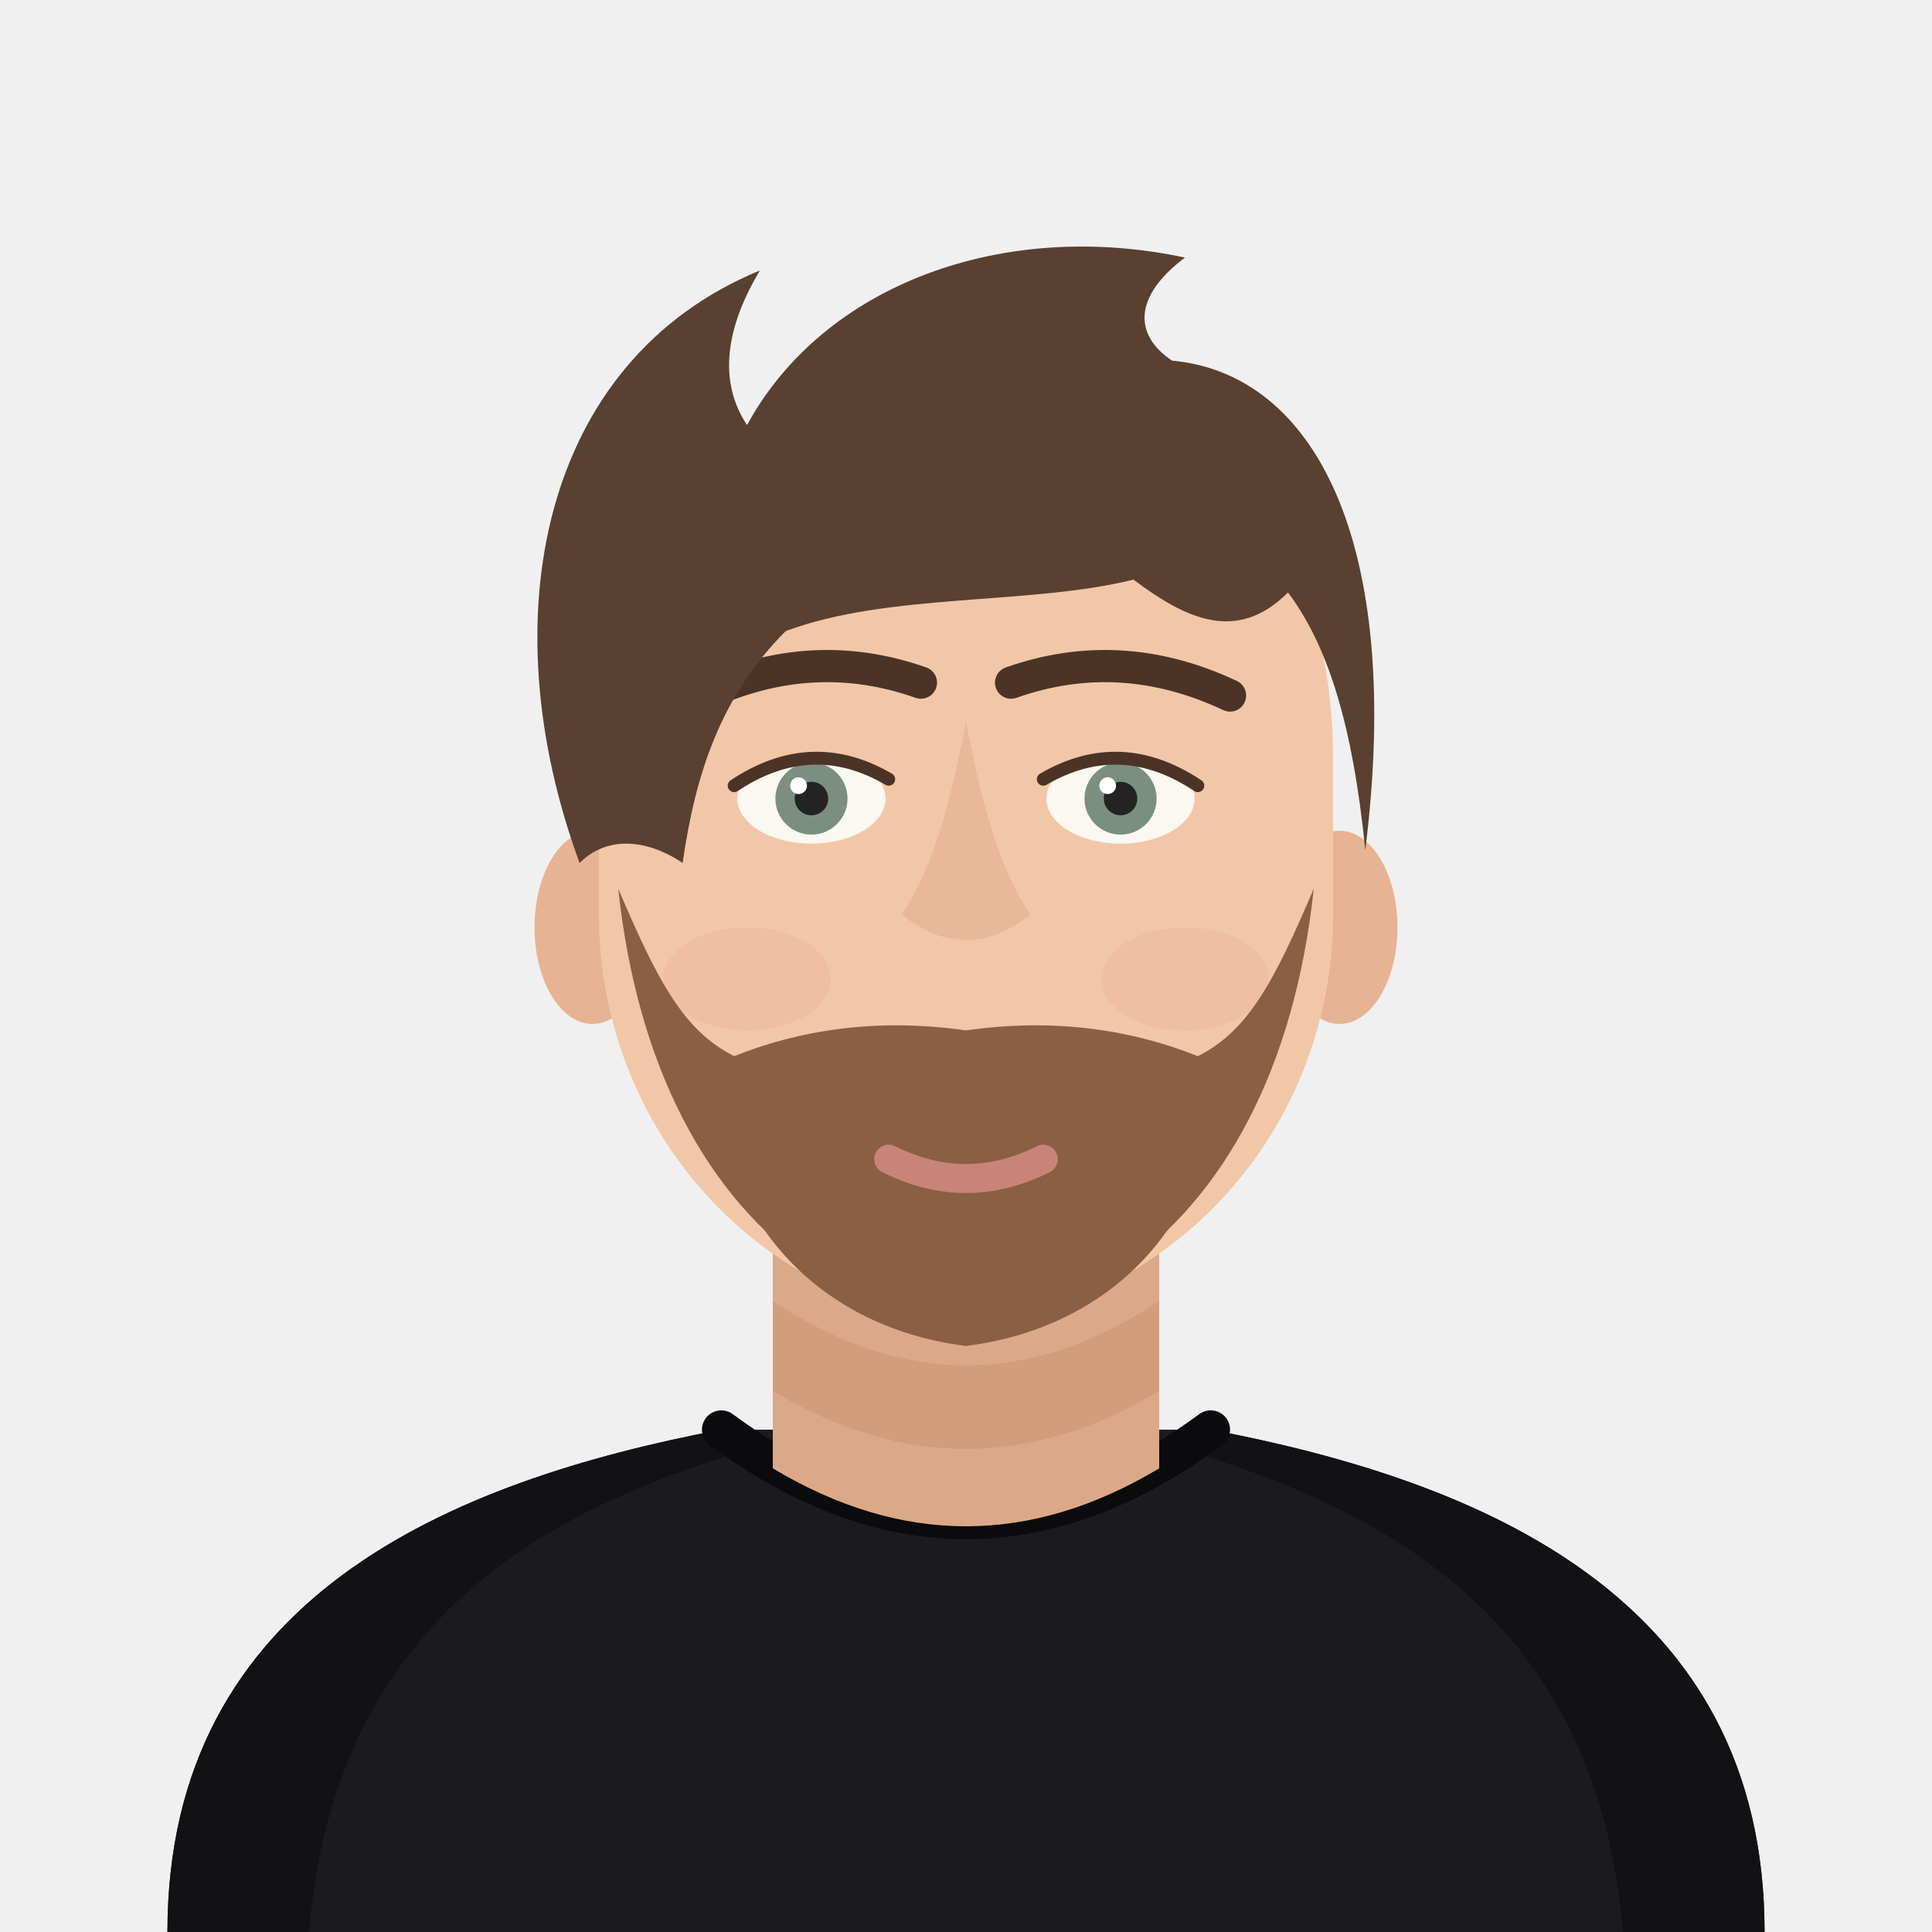
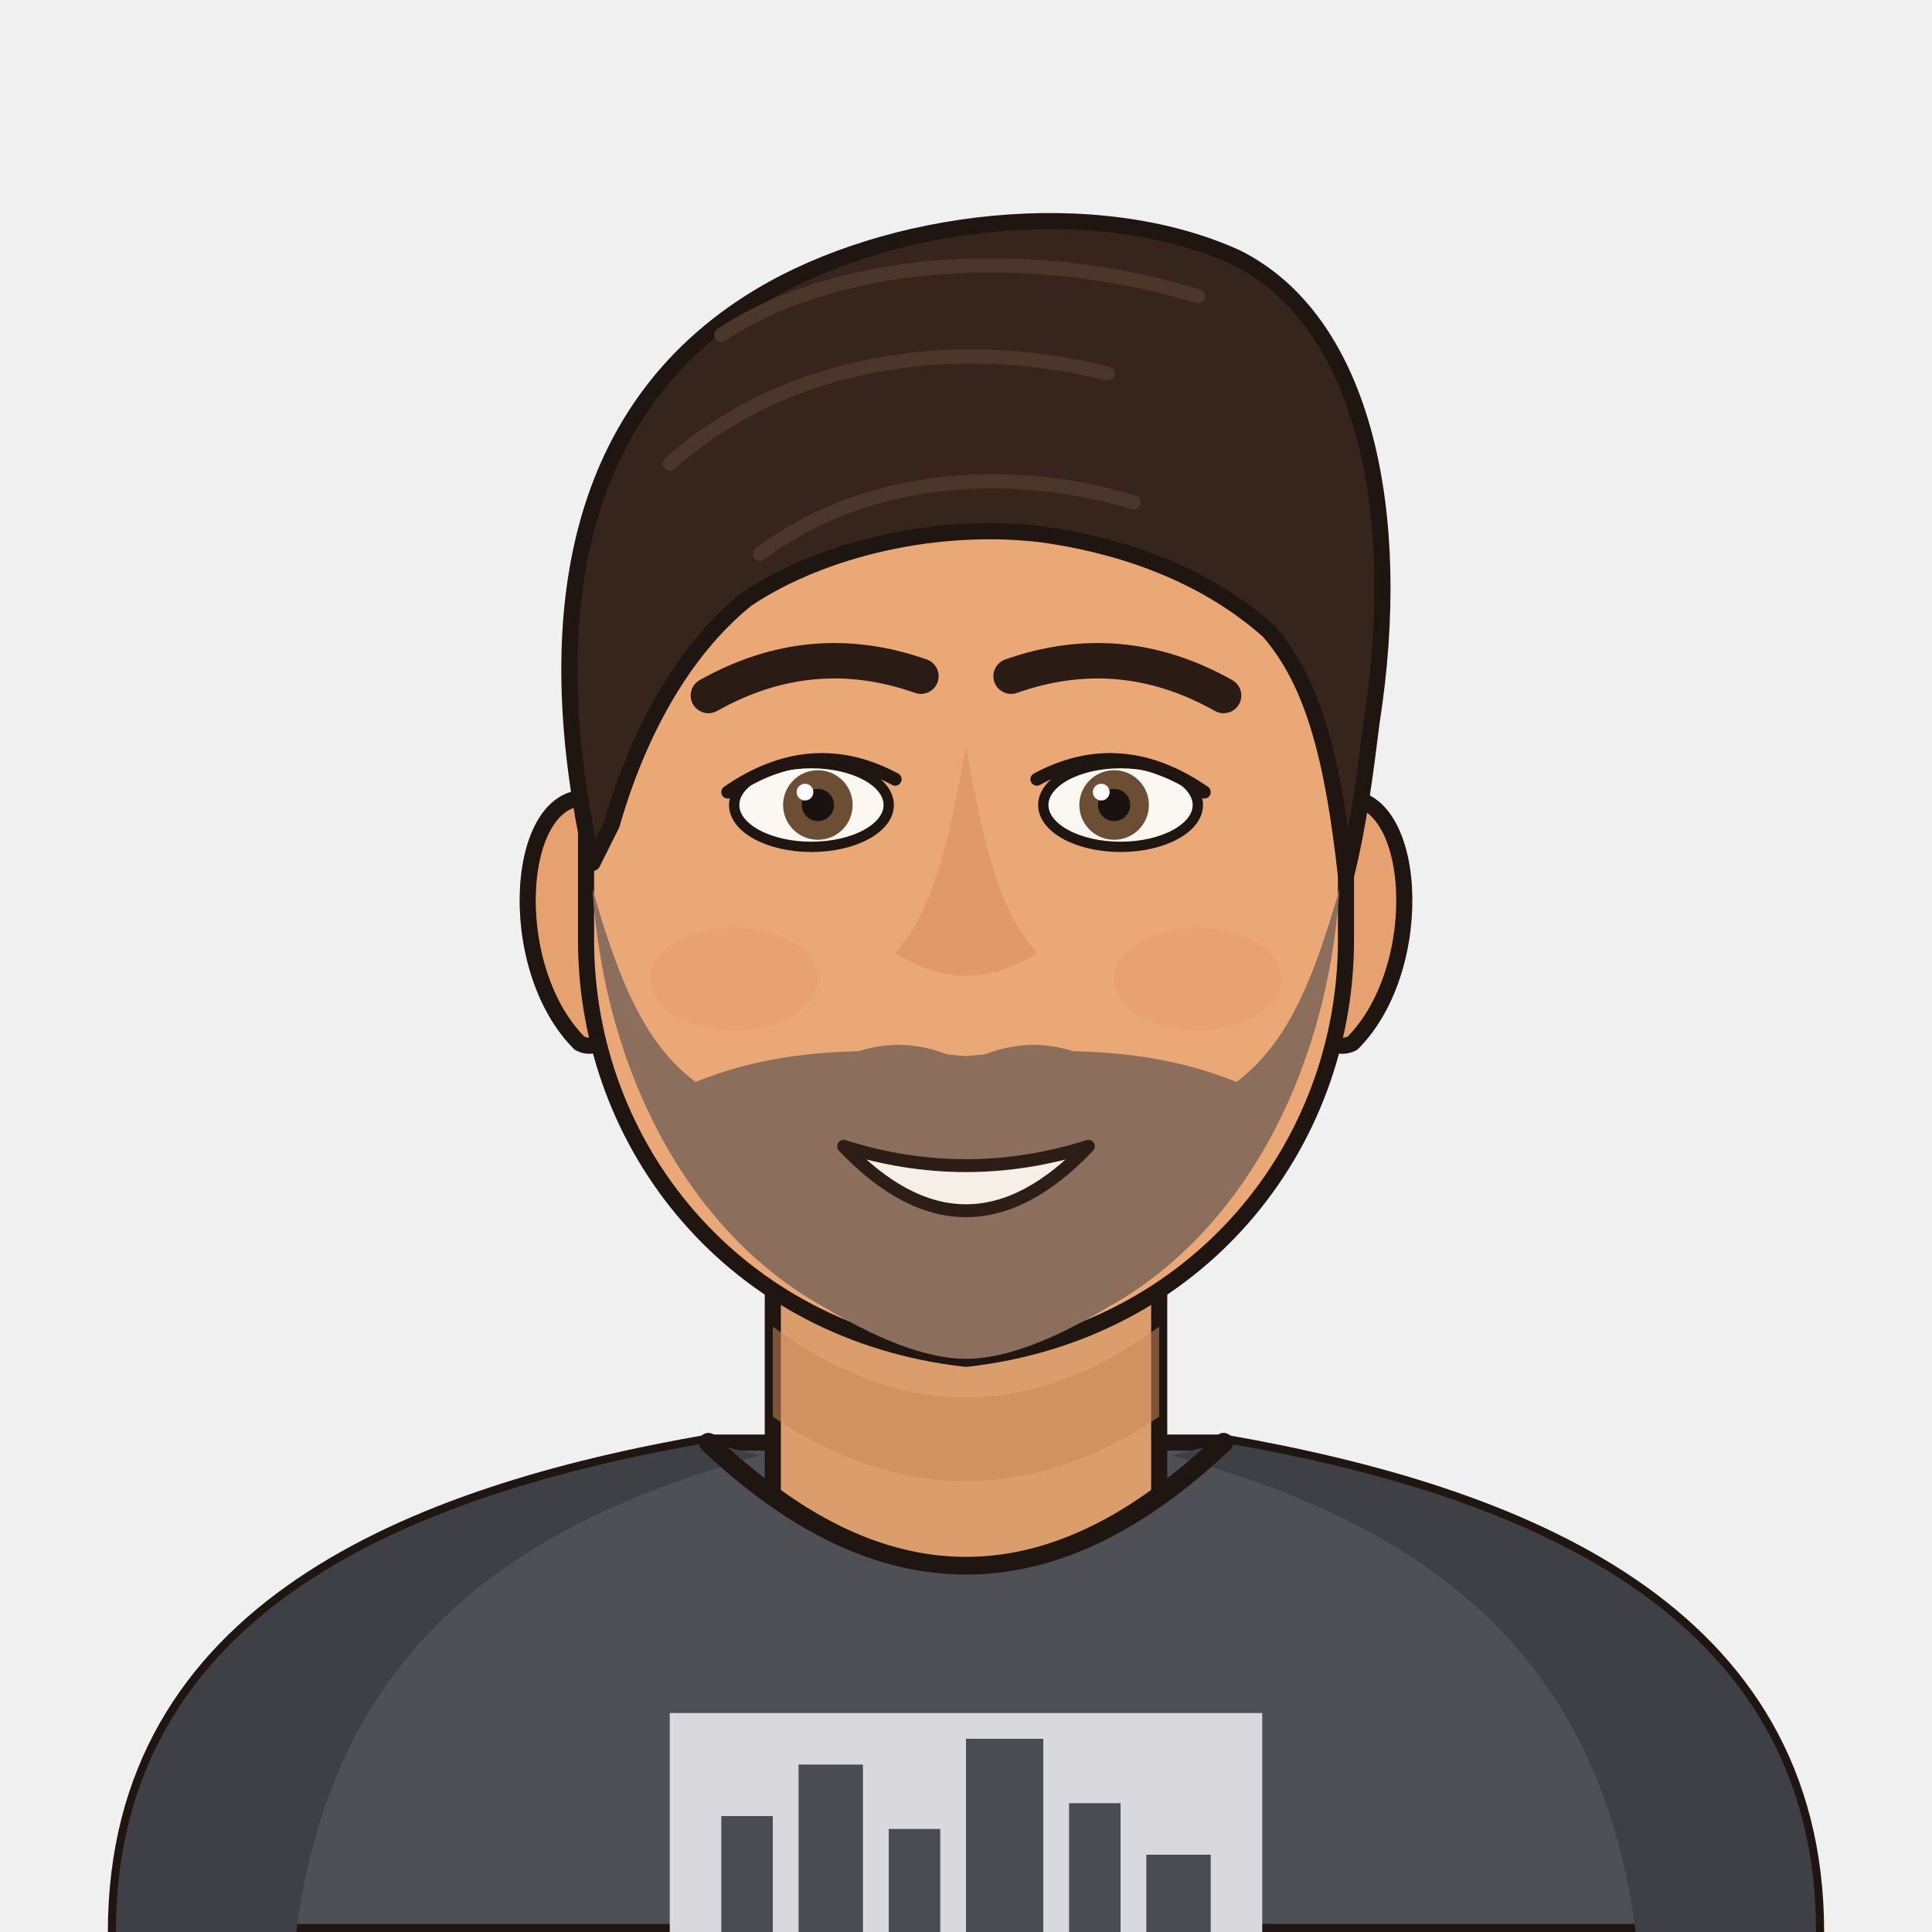
<svg xmlns="http://www.w3.org/2000/svg" viewBox="0 0 300 300" role="img" aria-labelledby="t">
-   <path d="M26 300C26 248 70 230 112 222L188 222C230 230 274 248 274 300Z" fill="#1b1b1f" />
-   <path d="M26 300C26 248 70 230 112 222L120 224C84 234 52 252 48 300Z" fill="#121215" />
-   <path d="M274 300C274 248 230 230 188 222L180 224C216 234 248 252 252 300Z" fill="#121215" />
-   <path d="M112 222Q150 250 188 222" fill="none" stroke="#0b0b0d" stroke-width="6" stroke-linecap="round" />
-   <path d="M120 180V228Q150 246 180 228V180Z" fill="#dca988" />
-   <path d="M120 202Q150 222 180 202V216Q150 234 120 216Z" fill="#c9916f" opacity=".5" />
-   <ellipse cx="92" cy="144" rx="9" ry="15" fill="#e7b393" />
-   <ellipse cx="208" cy="144" rx="9" ry="15" fill="#e7b393" />
-   <path d="M93 118C93 78 118 58 150 58C182 58 207 78 207 118V142C207 174 184 202 150 206C116 202 93 174 93 142Z" fill="#f2c7a8" />
-   <ellipse cx="116" cy="152" rx="13" ry="8" fill="#eaa98d" opacity=".3" />
-   <ellipse cx="184" cy="152" rx="13" ry="8" fill="#eaa98d" opacity=".3" />
-   <path d="M150 112C147 128 144 136 140 142Q150 150 160 142C156 136 153 128 150 112Z" fill="#e0a98a" opacity=".5" />
-   <path d="M96 138C99 166 110 186 126 197C136 204 144 208 150 208C156 208 164 204 174 197C190 186 201 166 204 138C198 152 194 160 186 164C176 160 164 158 150 160C136 158 124 160 114 164C106 160 102 152 96 138Z" fill="#8a5f43" />
-   <path d="M112 170C124 162 140 160 150 163C160 160 176 162 188 170C188 188 174 206 150 209C126 206 112 188 112 170Z" fill="#8a5f43" />
-   <path d="M138 180Q150 186 162 180" fill="none" stroke="#c9847a" stroke-width="4.5" stroke-linecap="round" />
-   <ellipse cx="126" cy="124" rx="11.5" ry="7" fill="#fbf7f1" />
-   <ellipse cx="174" cy="124" rx="11.5" ry="7" fill="#fbf7f1" />
-   <circle cx="126" cy="124" r="5.6" fill="#7b8f80" />
-   <circle cx="174" cy="124" r="5.6" fill="#7b8f80" />
-   <circle cx="126" cy="124" r="2.6" fill="#232323" />
-   <circle cx="174" cy="124" r="2.6" fill="#232323" />
-   <circle cx="124" cy="122" r="1.3" fill="#fff" />
-   <circle cx="172" cy="122" r="1.3" fill="#fff" />
-   <path d="M114 122Q126 114 138 121" fill="none" stroke="#4b3426" stroke-width="2" stroke-linecap="round" />
-   <path d="M162 121Q174 114 186 122" fill="none" stroke="#4b3426" stroke-width="2" stroke-linecap="round" />
-   <path d="M109 108Q126 100 143 106" fill="none" stroke="#4b3426" stroke-width="5" stroke-linecap="round" />
-   <path d="M157 106Q174 100 191 108" fill="none" stroke="#4b3426" stroke-width="5" stroke-linecap="round" />
-   <path d="M90 134C76 96 84 56 118 42C112 52 112 60 116 66C128 44 156 34 184 40C176 46 176 52 182 56C204 58 218 84 212 132C210 112 206 100 200 92C192 100 184 96 176 90C160 94 138 92 122 98C112 108 108 120 106 134C100 130 94 130 90 134Z" fill="#5a4030" />
+   <path d="M18 300C18 250 64 232 110 224L190 224C236 232 282 250 282 300Z" fill="#4f4f56" stroke="#1f1511" stroke-width="2.5" stroke-linejoin="round" />
+   <path d="M18 300C18 250 64 232 110 224L118 226C82 236 52 254 46 300Z" fill="#3f3f46" />
+   <path d="M282 300C282 250 236 232 190 224L182 226C218 236 248 254 254 300Z" fill="#3f3f46" />
+   <rect x="104" y="266" width="92" height="34" fill="#d9d9dd" />
+   <path d="M112 300V282h8v18M124 300V274h10v26M138 300V284h8v18M150 300V270h12v30M166 300V280h8v20M178 300V288h10v12" fill="#4b4b52" />
+   <path d="M110 224Q150 262 190 224" fill="none" stroke="#1f1511" stroke-width="3" stroke-linecap="round" />
+   <path d="M120 178V232Q150 254 180 232V178Z" fill="#dc9d6c" stroke="#1f1511" stroke-width="2.5" stroke-linejoin="round" />
+   <path d="M120 206Q150 228 180 206V220Q150 240 120 220Z" fill="#c98757" opacity=".55" />
+   <path d="M92 124C80 122 78 150 90 162C94 164 97 158 97 150Z" fill="#e6a171" stroke="#1f1511" stroke-width="2.5" stroke-linejoin="round" />
+   <path d="M208 124C220 122 222 150 210 162C206 164 203 158 203 150Z" fill="#e6a171" stroke="#1f1511" stroke-width="2.5" stroke-linejoin="round" />
+   <path d="M91 112C91 74 118 56 150 56C182 56 209 74 209 112V146C209 178 186 207 150 211C114 207 91 178 91 146Z" fill="#eba877" stroke="#1f1511" stroke-width="2.5" stroke-linejoin="round" />
+   <ellipse cx="114" cy="152" rx="13" ry="8" fill="#e08f62" opacity=".25" />
+   <ellipse cx="186" cy="152" rx="13" ry="8" fill="#e08f62" opacity=".25" />
+   <path d="M150 116C147 132 145 141 139 148Q150 155 161 148C155 141 153 132 150 116Z" fill="#d78d5e" opacity=".55" />
+   <path d="M92 138C94 168 108 192 128 203C138 209 145 211 150 211C155 211 162 209 172 203C192 192 206 168 208 138C204 152 200 162 192 168C182 164 170 162 150 164C130 162 118 164 108 168C100 162 96 152 92 138Z" fill="#8b6e5c" />
+   <path d="M126 167C136 160 144 162 150 165C156 162 164 160 174 167C170 173 160 173 150 172C140 173 130 173 126 167Z" fill="#8b6e5c" />
+   <path d="M131 178Q150 198 169 178Q150 184 131 178Z" fill="#f6efe8" stroke="#2c1d17" stroke-width="2" stroke-linejoin="round" />
+   <ellipse cx="126" cy="125" rx="12" ry="6.5" fill="#fbf7f1" stroke="#1f1511" stroke-width="1.6" />
+   <ellipse cx="174" cy="125" rx="12" ry="6.5" fill="#fbf7f1" stroke="#1f1511" stroke-width="1.6" />
+   <circle cx="127" cy="125" r="5.4" fill="#6b4e33" />
+   <circle cx="173" cy="125" r="5.4" fill="#6b4e33" />
+   <circle cx="127" cy="125" r="2.5" fill="#1a1210" />
+   <circle cx="173" cy="125" r="2.5" fill="#1a1210" />
+   <circle cx="125" cy="123" r="1.3" fill="#fff" />
+   <circle cx="171" cy="123" r="1.3" fill="#fff" />
+   <path d="M113 123Q126 114 139 121M161 121Q174 114 187 123" fill="none" stroke="#1f1511" stroke-width="2" stroke-linecap="round" />
+   <path d="M110 108Q126 99 143 105M157 105Q174 99 190 108" fill="none" stroke="#2a1b15" stroke-width="5.5" stroke-linecap="round" />
+   <path d="M92 134C84 98 88 64 118 46C138 34 170 30 192 40C212 50 218 80 213 112C212 120 211 128 209 136C207 118 204 106 197 98C188 90 176 85 162 83C146 81 128 85 116 93C106 101 99 114 95 128Z" fill="#35251d" stroke="#1f1511" stroke-width="2.5" stroke-linejoin="round" />
+   <path d="M112 52C130 40 160 38 186 46M104 72C122 56 148 52 172 58M118 86C134 74 156 72 176 78" fill="none" stroke="#4a362b" stroke-width="2.2" stroke-linecap="round" />
</svg>
